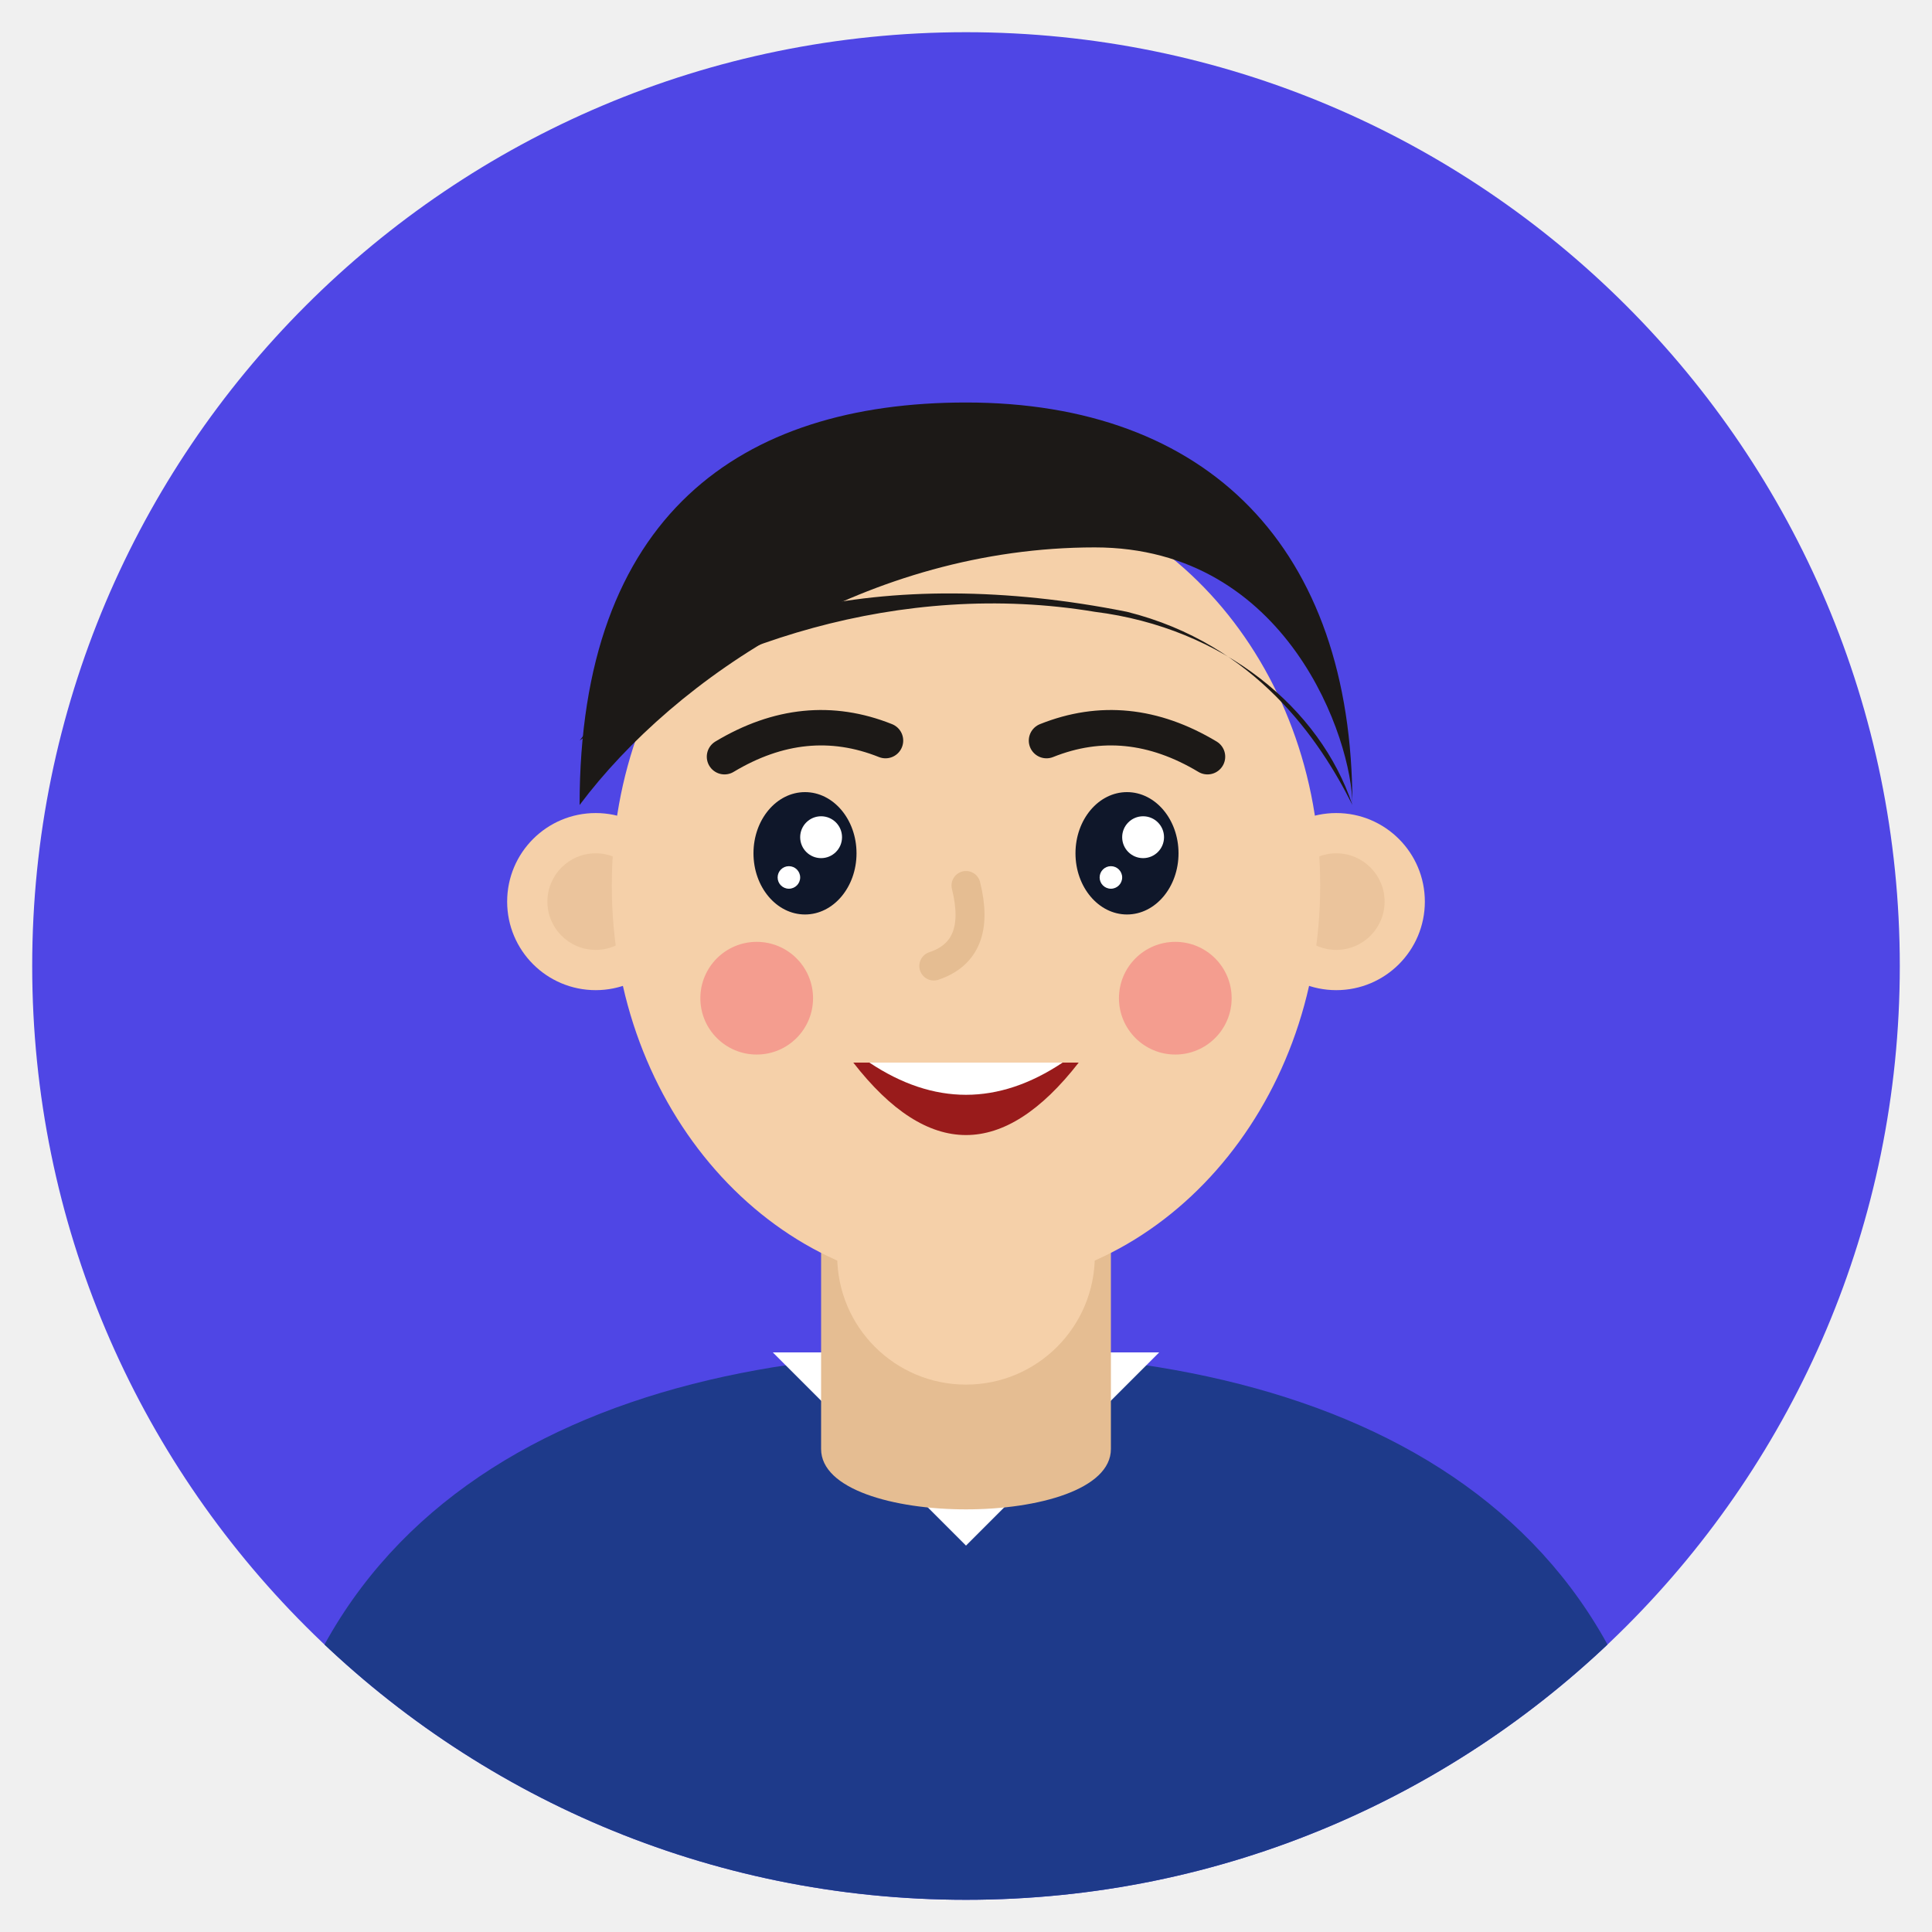
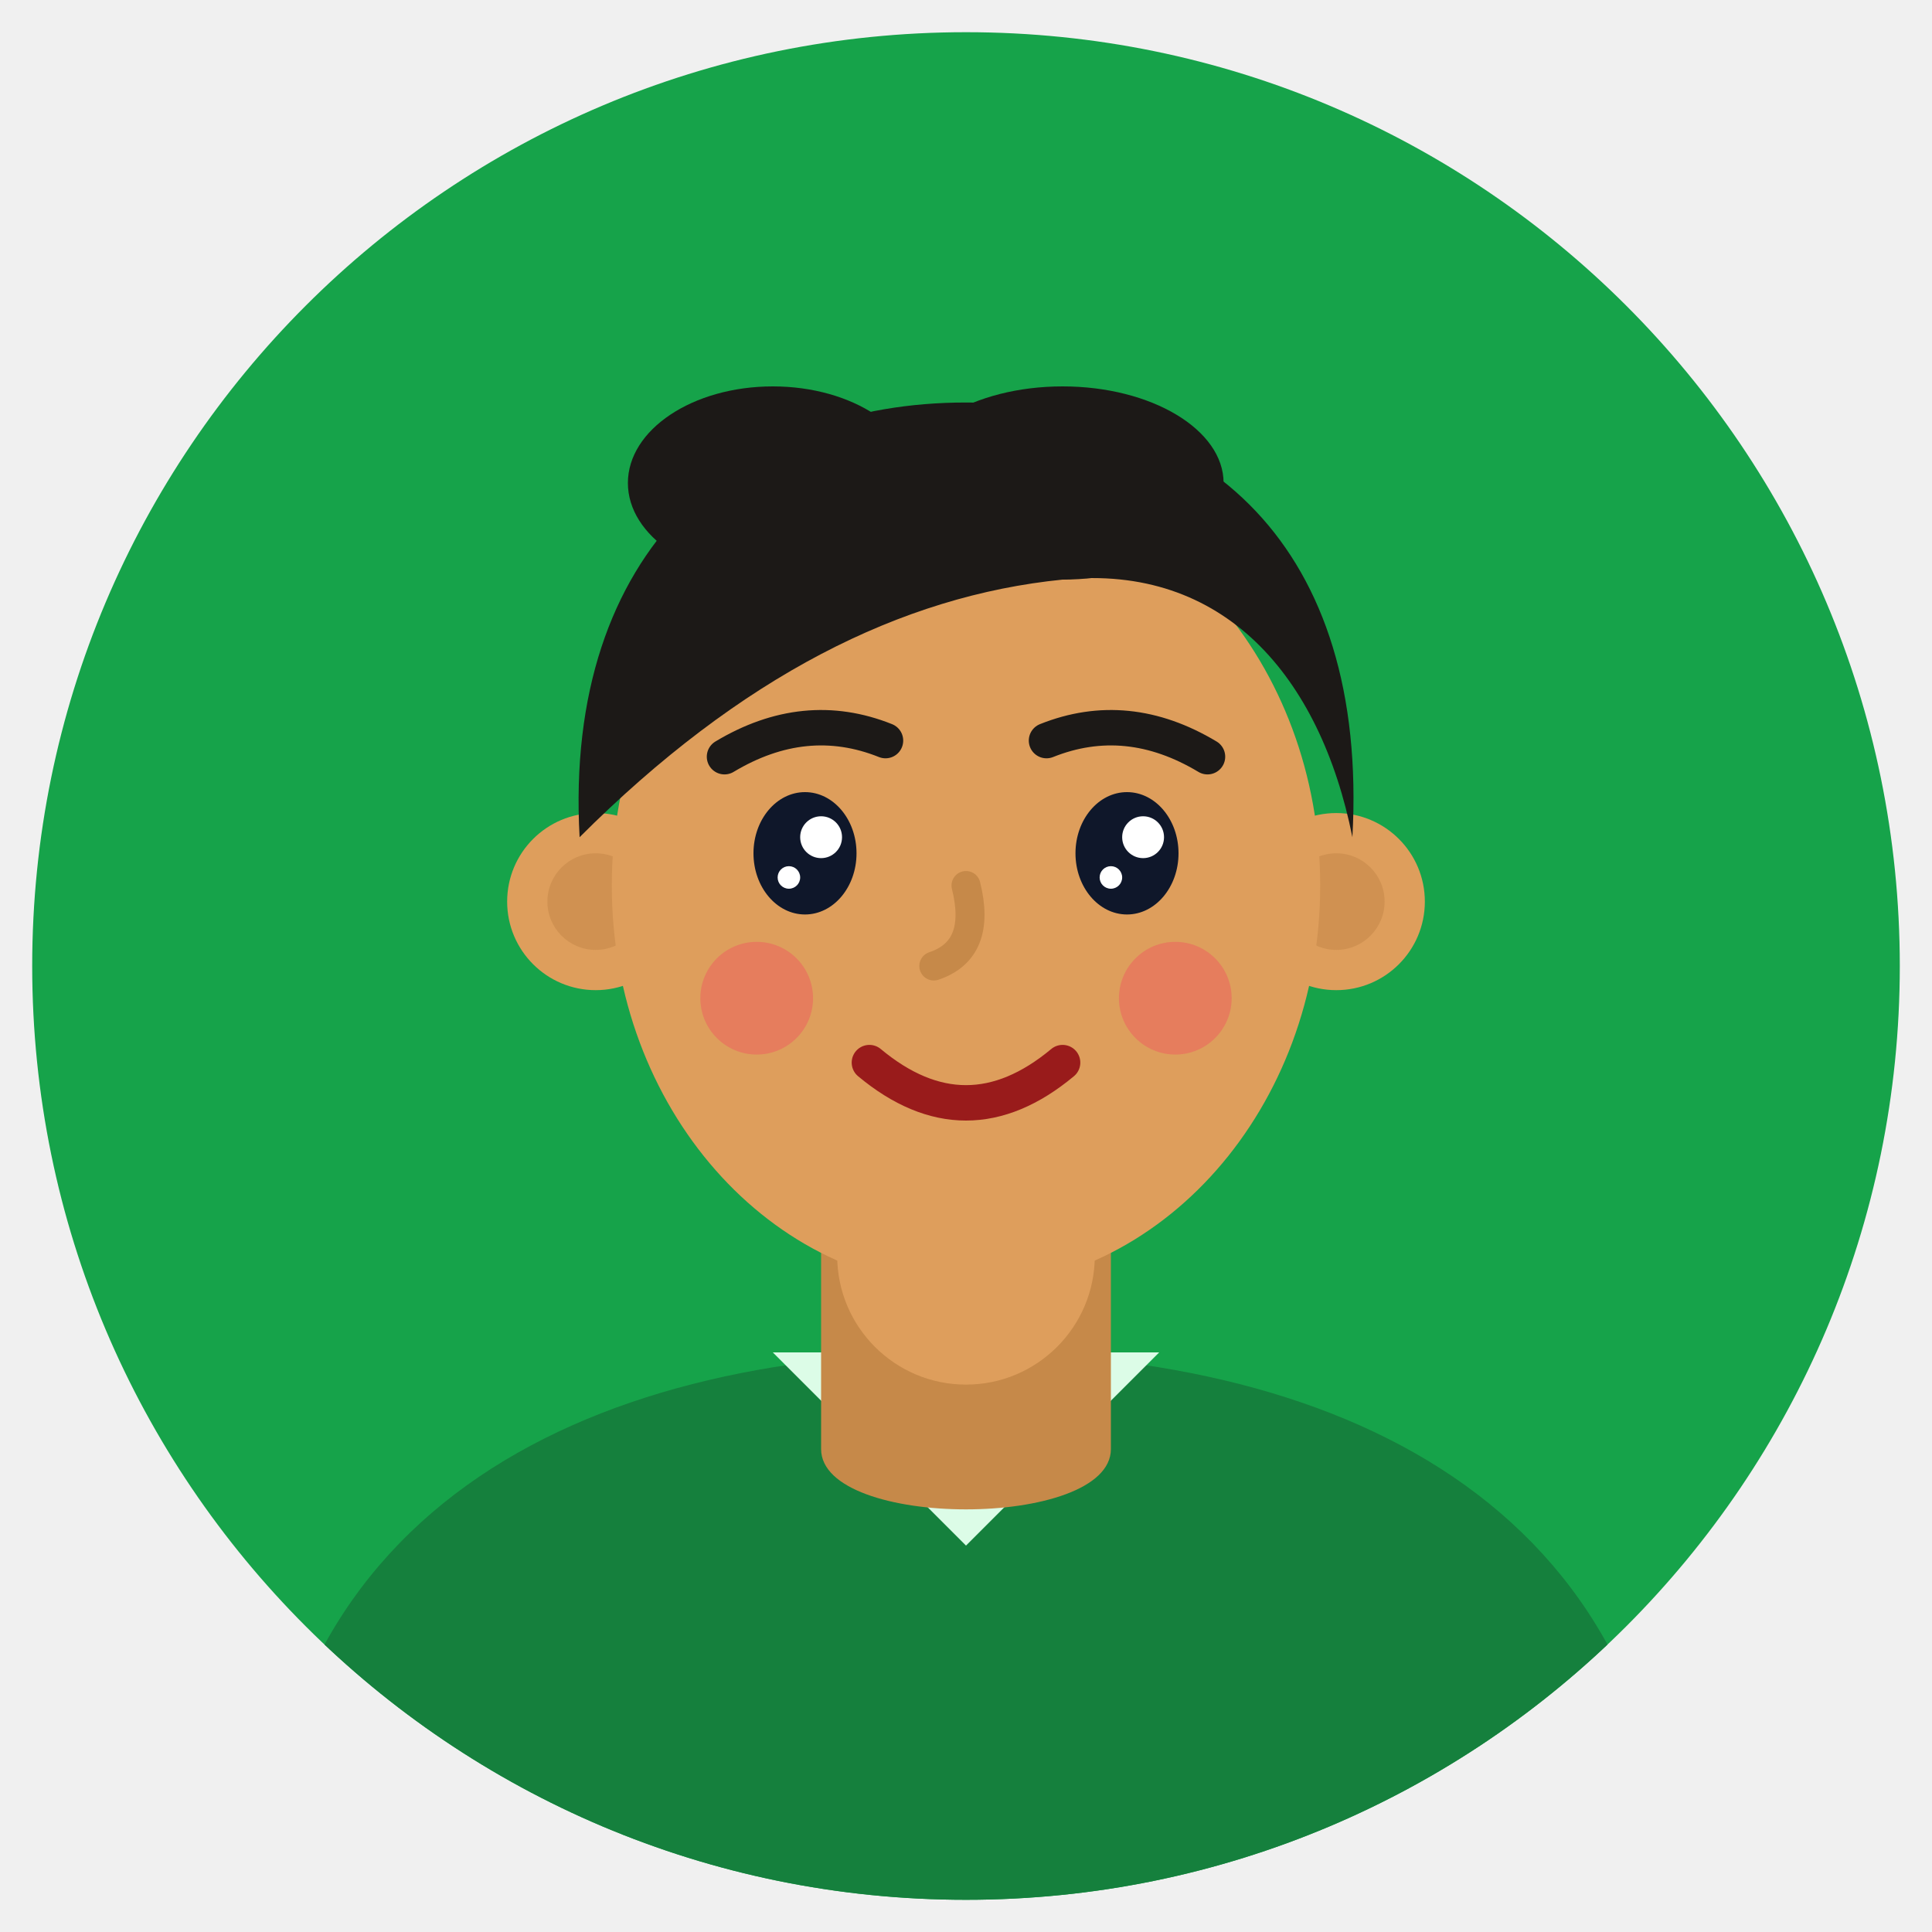
<svg xmlns="http://www.w3.org/2000/svg" viewBox="0 0 120 120" width="100%" height="100%">
-   <circle id="avatar-bg" cx="60" cy="60" r="58" fill="#4F46E5" />
+   <circle id="avatar-bg" cx="60" cy="60" r="58" fill="#16A34A" />
  <defs>
-     <clipPath id="clip_avatar_01">
+     <clipPath id="clip_avatar_23">
      <circle cx="60" cy="60" r="58" />
    </clipPath>
  </defs>
-   <g clip-path="url(#clip_avatar_01)">
-     <path d="M16 120 C16 94 36 84 60 84 C84 84 104 94 104 120 Z" fill="#1E3A8A" />
-     <path d="M48 84 L60 96 L72 84 Z" fill="#FFFFFF" />
-     <path d="M52 84 L60 92 L68 84 Z" fill="#1E3A8A" opacity="0.3" />
-     <path d="M51 72 L51 90 C51 95 69 95 69 90 L69 72 Z" fill="#E5BD92" />
-     <rect x="52" y="70" width="16" height="16" rx="8" fill="#F5D0A9" />
-     <circle cx="37" cy="56" r="5.5" fill="#F5D0A9" />
-     <circle cx="37" cy="56" r="3" fill="#E5BD92" opacity="0.6" />
-     <circle cx="83" cy="56" r="5.5" fill="#F5D0A9" />
-     <circle cx="83" cy="56" r="3" fill="#E5BD92" opacity="0.6" />
-     <ellipse cx="60" cy="55" rx="22" ry="25" fill="#F5D0A9" />
+   <g clip-path="url(#clip_avatar_23)">
+     <path d="M16 120 C16 94 36 84 60 84 C84 84 104 94 104 120 Z" fill="#15803D" />
+     <path d="M48 84 L60 96 L72 84 Z" fill="#DCFCE7" />
+     <path d="M52 84 L60 92 L68 84 Z" fill="#15803D" opacity="0.3" />
+     <path d="M51 72 L51 90 C51 95 69 95 69 90 L69 72 Z" fill="#C68949" />
+     <rect x="52" y="70" width="16" height="16" rx="8" fill="#DE9E5C" />
+     <circle cx="37" cy="56" r="5.5" fill="#DE9E5C" />
+     <circle cx="37" cy="56" r="3" fill="#C68949" opacity="0.6" />
+     <circle cx="83" cy="56" r="5.5" fill="#DE9E5C" />
+     <circle cx="83" cy="56" r="3" fill="#C68949" opacity="0.6" />
+     <ellipse cx="60" cy="55" rx="22" ry="25" fill="#DE9E5C" />
    <circle cx="47" cy="62" r="3.5" fill="#F43F5E" opacity="0.35" />
    <circle cx="73" cy="62" r="3.5" fill="#F43F5E" opacity="0.35" />
    <path d="M45 47 Q50 44 55 46" stroke="#1C1917" stroke-width="2.2" stroke-linecap="round" fill="none" />
    <path d="M65 46 Q70 44 75 47" stroke="#1C1917" stroke-width="2.2" stroke-linecap="round" fill="none" />
    <ellipse cx="50" cy="53" rx="3.2" ry="3.8" fill="#0F172A" />
    <circle cx="51" cy="52" r="1.3" fill="#FFFFFF" />
    <circle cx="49" cy="54.5" r="0.7" fill="#FFFFFF" />
    <ellipse cx="70" cy="53" rx="3.2" ry="3.8" fill="#0F172A" />
    <circle cx="71" cy="52" r="1.3" fill="#FFFFFF" />
    <circle cx="69" cy="54.5" r="0.7" fill="#FFFFFF" />
-     <path d="M60 55 Q61 59 58 60" stroke="#E5BD92" stroke-width="1.8" stroke-linecap="round" fill="none" />
-     <path d="M53 66 Q60 75 67 66 Z" fill="#991B1B" />
-     <path d="M54 66 Q60 70 66 66 Z" fill="#FFFFFF" />
-     <path d="M36 50 C36 32 46 25 60 25 C75 25 84 34 84 50 C84 46 80 34 68 34 C54 34 42 42 36 50 Z" fill="#1C1917" />
-     <path d="M36 46 C42 38 55 35 70 38 C78 40 82 46 84 50 C82 44 76 39 68 38 C56 36 44 40 36 46 Z" fill="#1C1917" />
+     <path d="M60 55 Q61 59 58 60" stroke="#C68949" stroke-width="1.8" stroke-linecap="round" fill="none" />
+     <path d="M54 66 Q60 71 66 66" stroke="#991B1B" stroke-width="2.2" stroke-linecap="round" fill="none" />
+     <path d="M36 52 C35 34 46 25 60 25 C75 25 85 34 84 52 C82 42 76 35 66 36 C56 37 46 42 36 52 Z" fill="#1C1917" />
+     <ellipse cx="48" cy="30" rx="9" ry="6" fill="#1C1917" />
+     <ellipse cx="66" cy="30" rx="10" ry="6" fill="#1C1917" />
  </g>
</svg>
